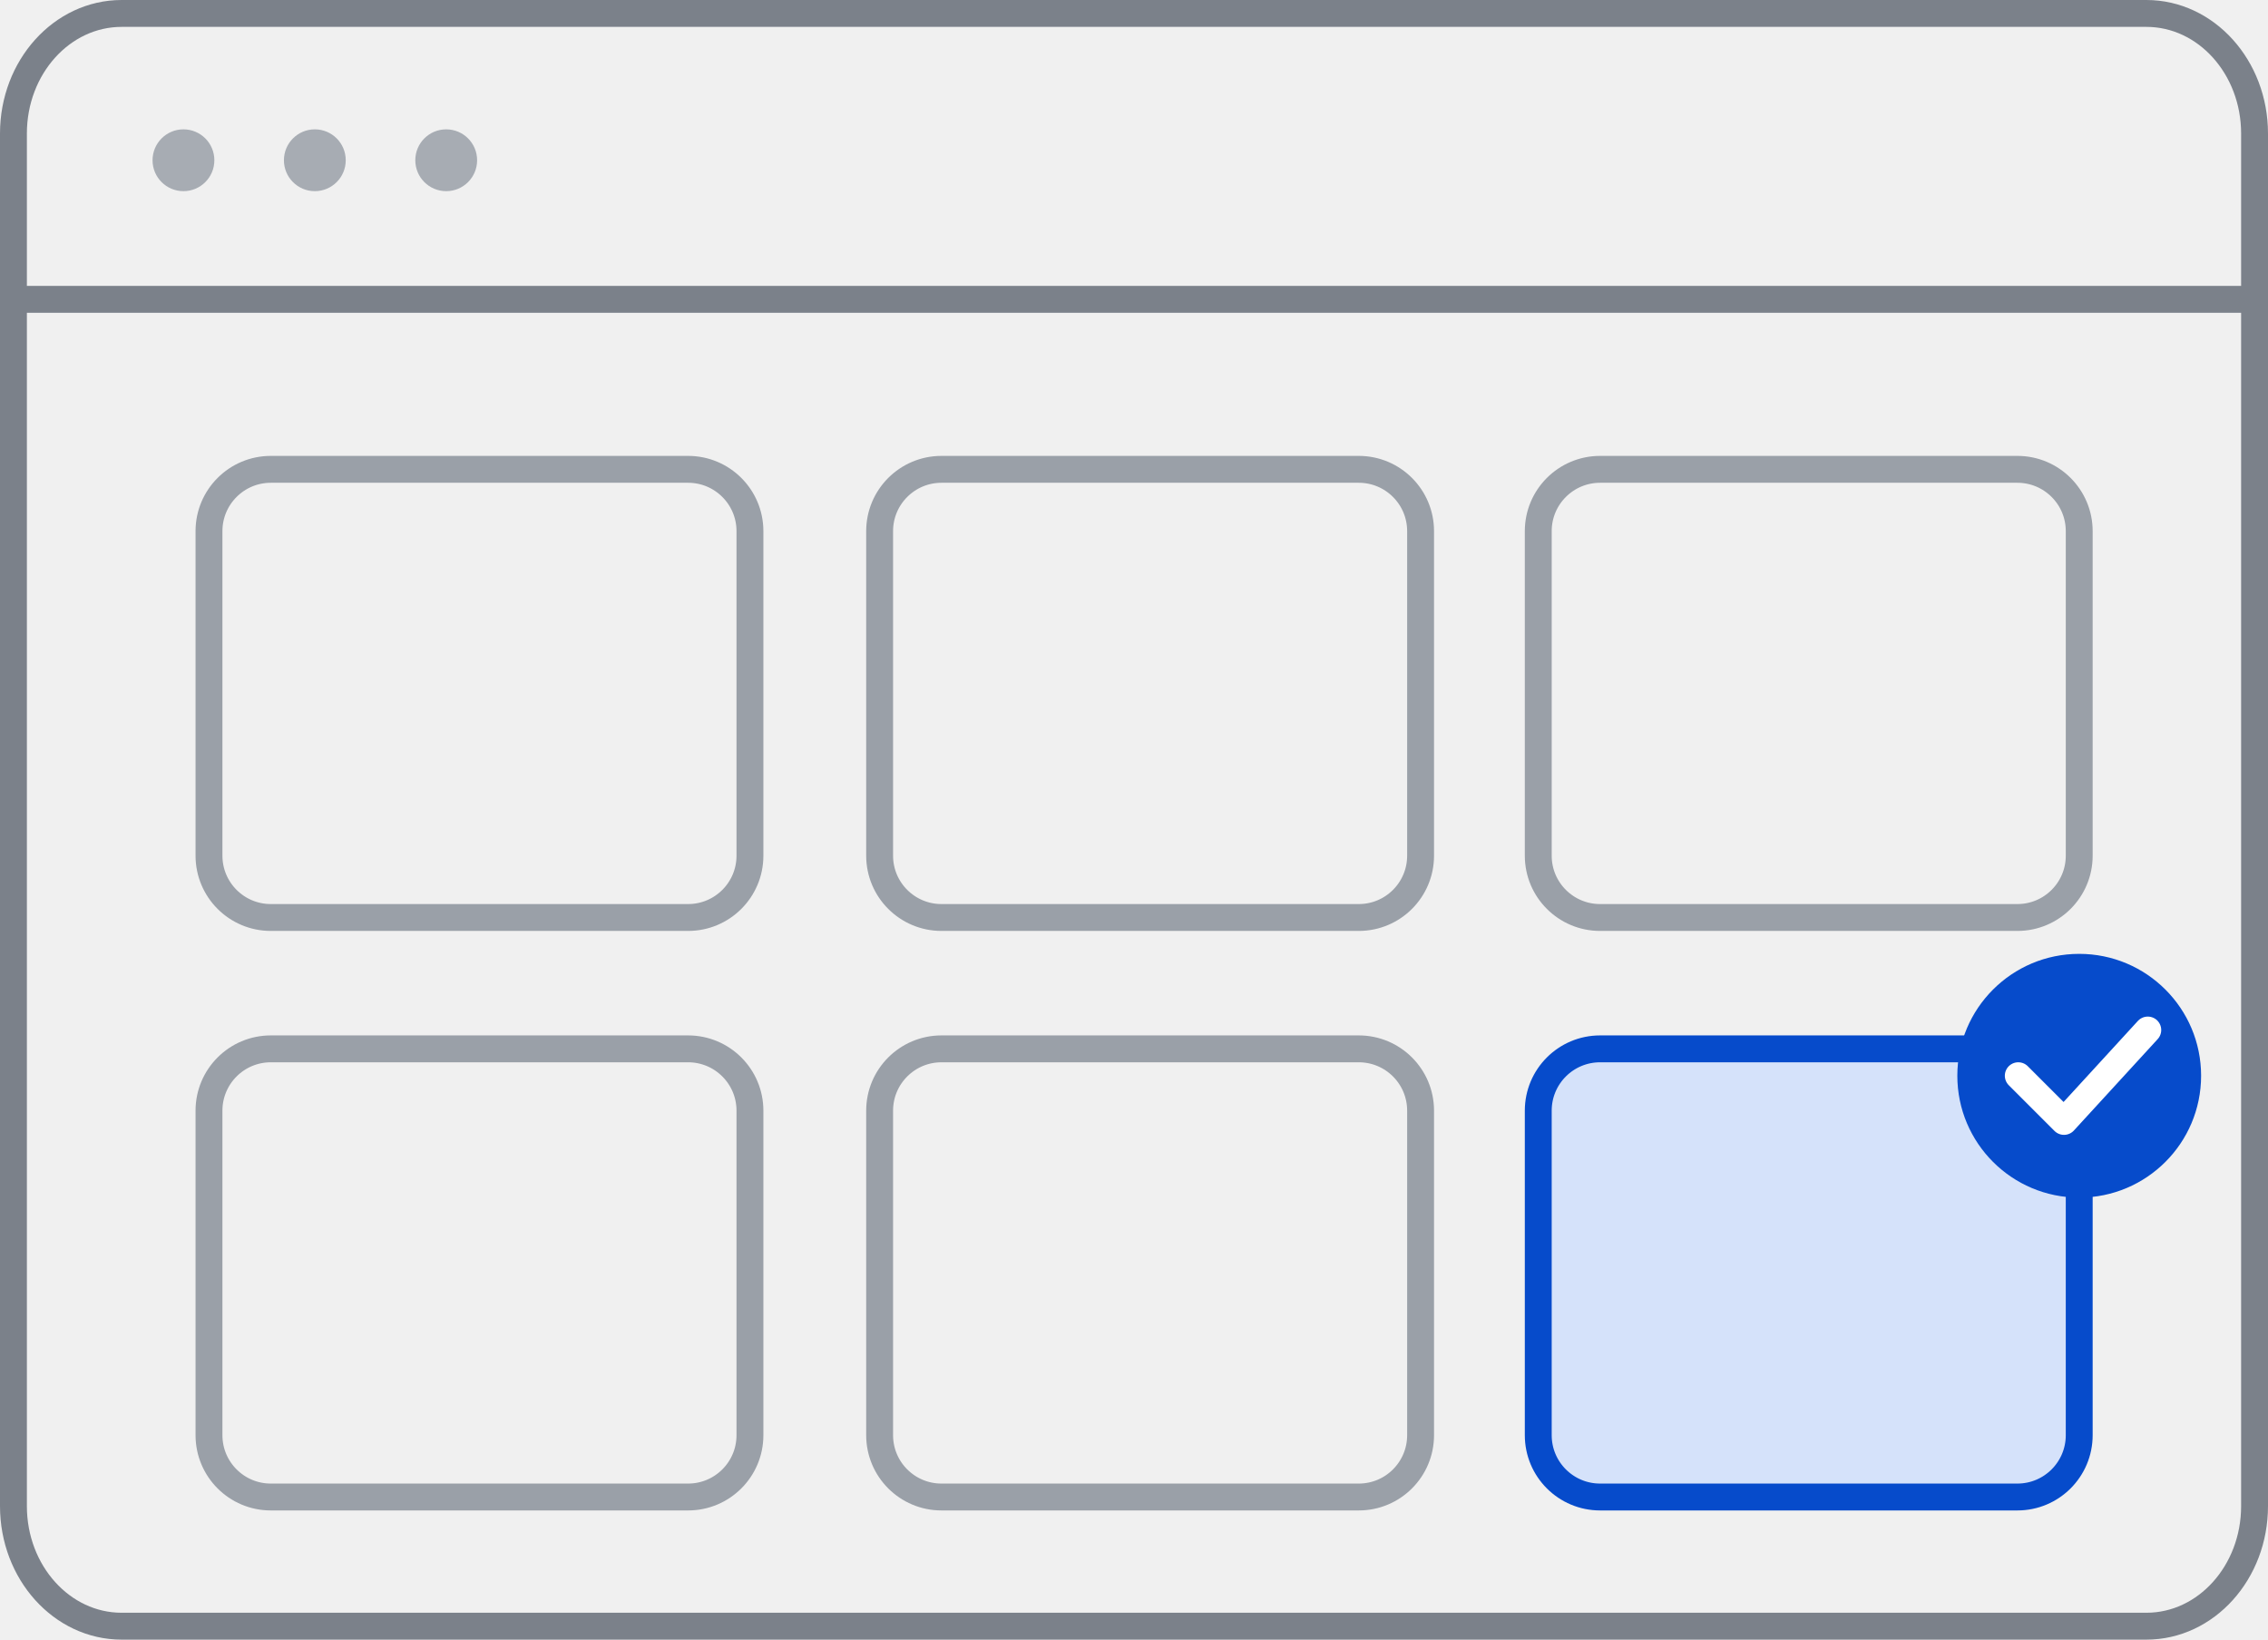
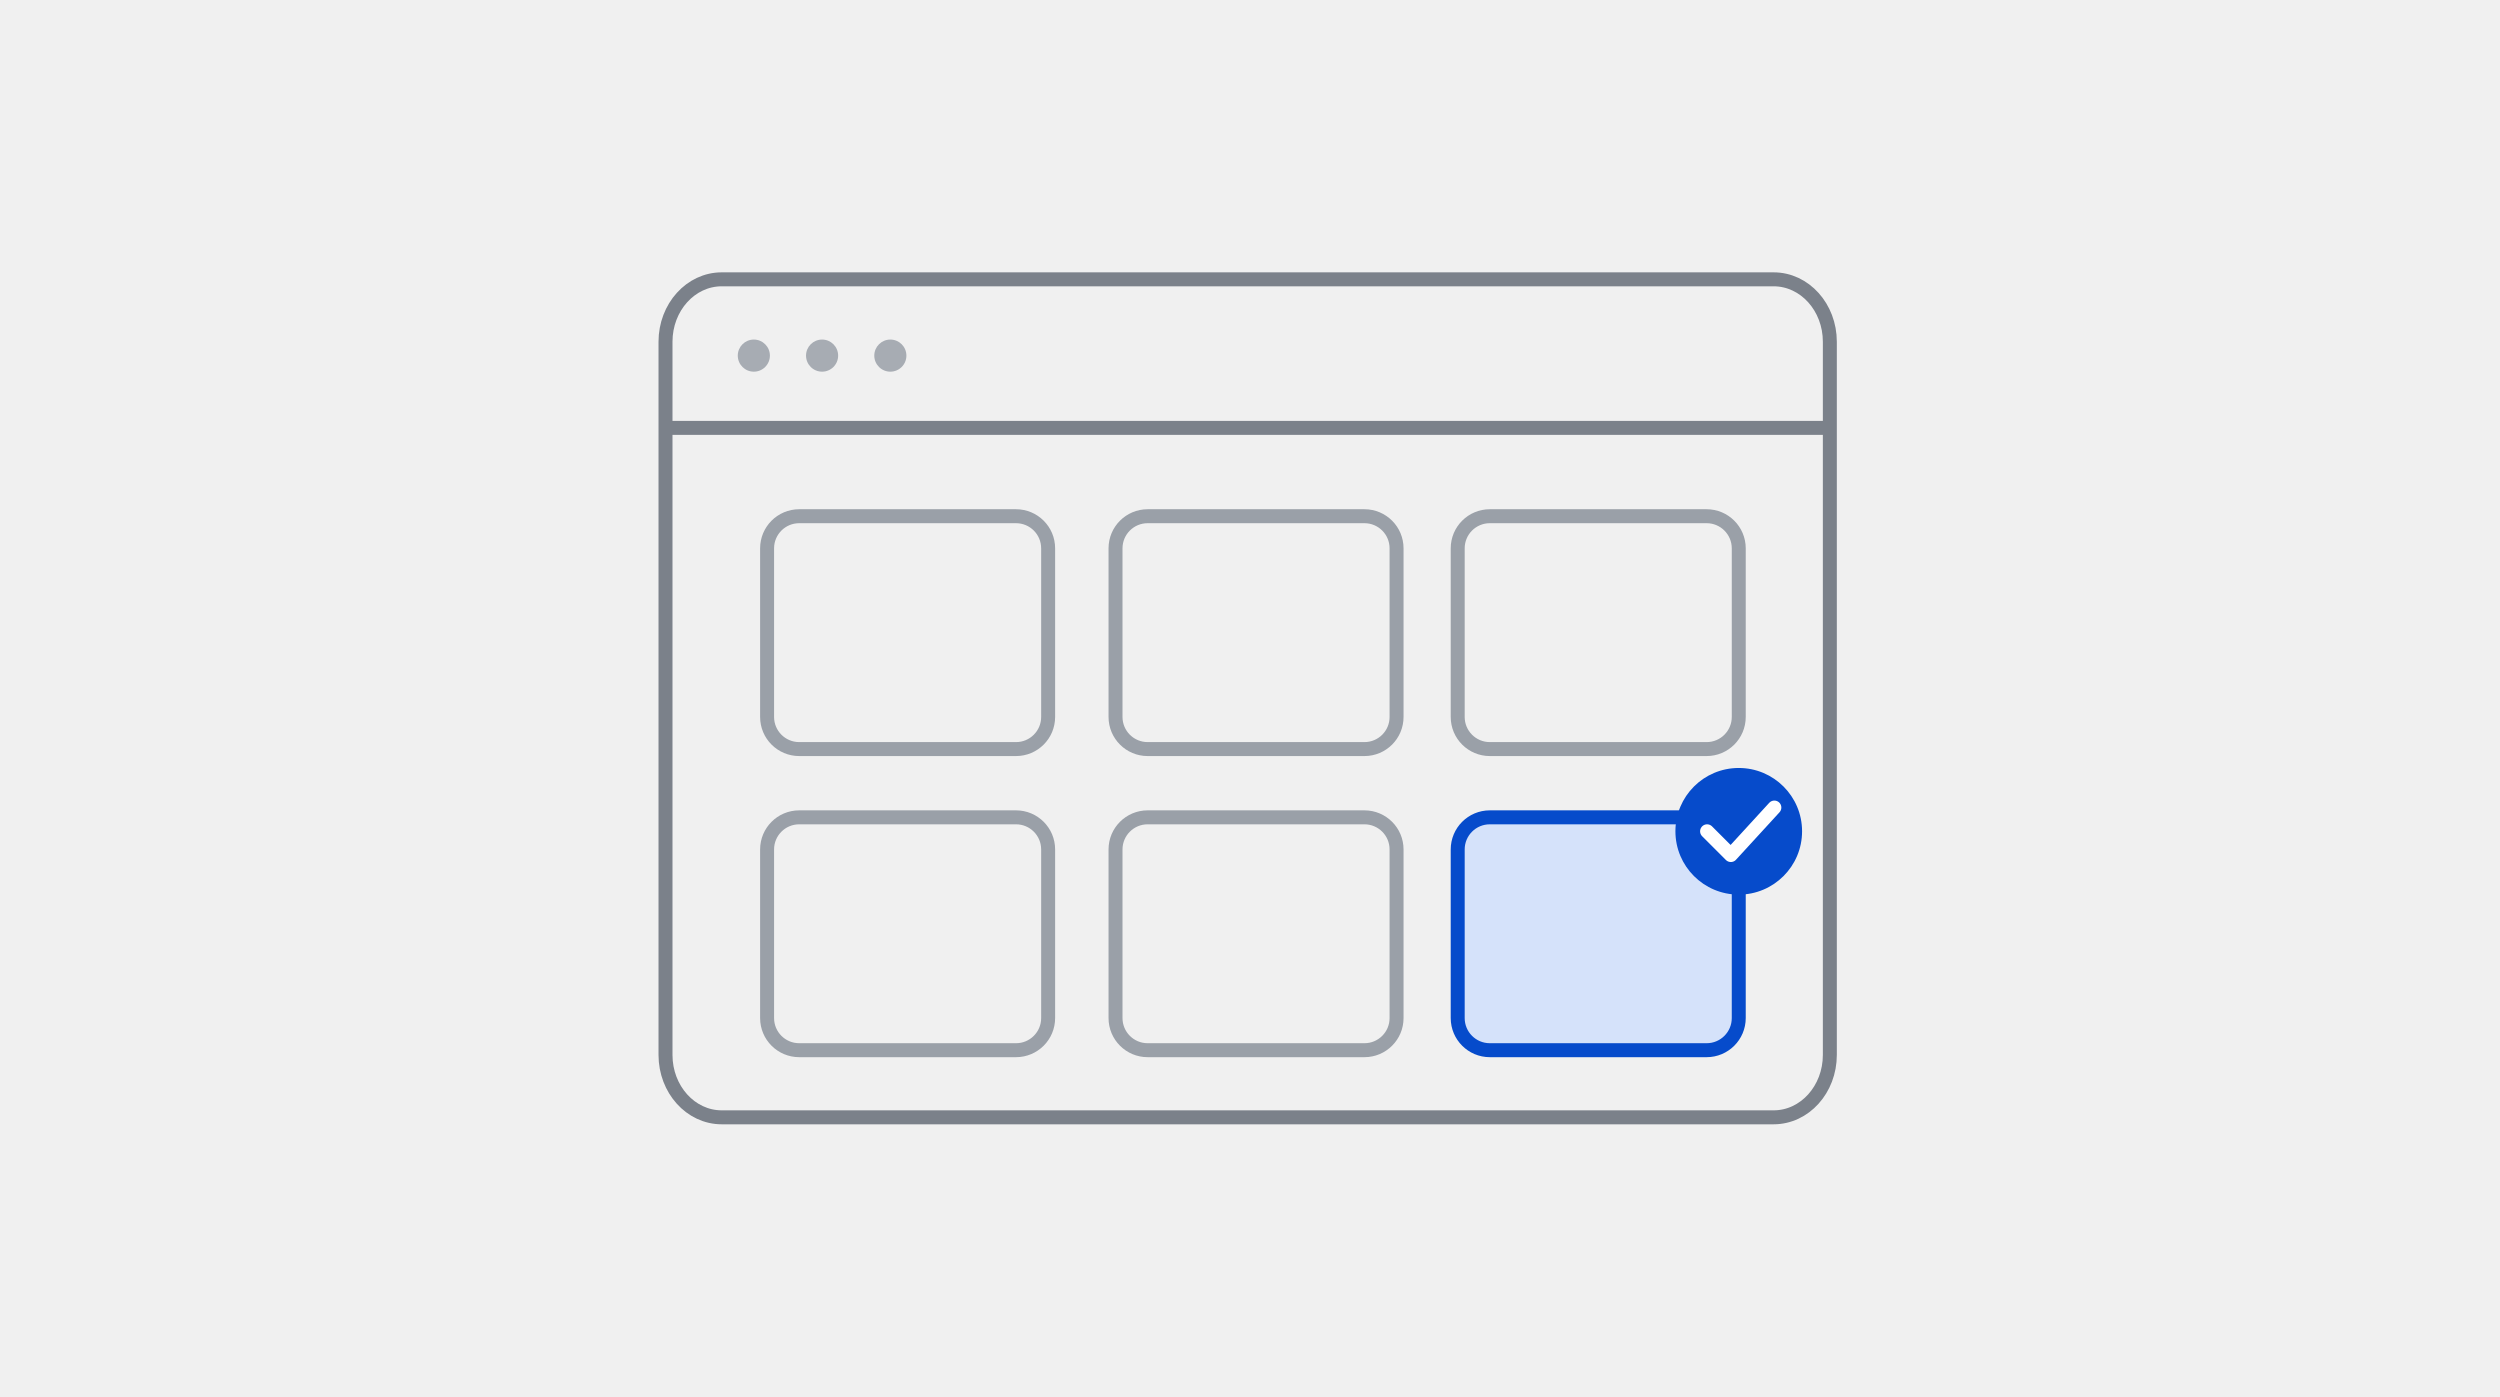
- <svg xmlns="http://www.w3.org/2000/svg" preserveAspectRatio="none" overflow="visible" style="display: block;" width="168.733" height="122" viewBox="0 0 168.733 122" fill="none">
-   <g id="Group 2">
-     <path id="Vector" d="M159.684 1H9.049C4.604 1 1 5.001 1 9.936V112.064C1 116.999 4.604 121 9.049 121H159.684C164.129 121 167.733 116.999 167.733 112.064V9.936C167.733 5.001 164.129 1 159.684 1Z" stroke="#7B818A" stroke-width="2" />
-     <path id="Vector_2" d="M1 22.273H167.733" stroke="#7B818A" stroke-width="2" />
-     <path id="Vector_3" d="M13.649 14.224C14.919 14.224 15.948 13.194 15.948 11.924C15.948 10.654 14.919 9.624 13.649 9.624C12.378 9.624 11.349 10.654 11.349 11.924C11.349 13.194 12.378 14.224 13.649 14.224Z" fill="#A7ACB3" />
-     <path id="Vector_4" d="M23.422 14.224C24.693 14.224 25.722 13.194 25.722 11.924C25.722 10.654 24.693 9.624 23.422 9.624C22.152 9.624 21.123 10.654 21.123 11.924C21.123 13.194 22.152 14.224 23.422 14.224Z" fill="#A7ACB3" />
-     <path id="Vector_5" d="M33.196 14.224C34.467 14.224 35.496 13.194 35.496 11.924C35.496 10.654 34.467 9.624 33.196 9.624C31.926 9.624 30.897 10.654 30.897 11.924C30.897 13.194 31.926 14.224 33.196 14.224Z" fill="#A7ACB3" />
-     <path id="Vector_6" d="M101.089 34.922H70.042C67.502 34.922 65.442 36.981 65.442 39.521V63.669C65.442 66.209 67.502 68.268 70.042 68.268H101.089C103.629 68.268 105.688 66.209 105.688 63.669V39.521C105.688 36.981 103.629 34.922 101.089 34.922Z" stroke="#9AA0A8" stroke-width="2" />
-     <path id="Vector_7" d="M51.194 34.922H20.147C17.607 34.922 15.548 36.981 15.548 39.521V63.669C15.548 66.209 17.607 68.268 20.147 68.268H51.194C53.734 68.268 55.794 66.209 55.794 63.669V39.521C55.794 36.981 53.734 34.922 51.194 34.922Z" stroke="#9AA0A8" stroke-width="2" />
-     <path id="Vector_8" d="M150.089 34.922H119.042C116.502 34.922 114.442 36.981 114.442 39.521V63.669C114.442 66.209 116.502 68.268 119.042 68.268H150.089C152.629 68.268 154.688 66.209 154.688 63.669V39.521C154.688 36.981 152.629 34.922 150.089 34.922Z" stroke="#9AA0A8" stroke-width="2" />
-     <path id="Vector_9" d="M150.089 78.042H119.042C116.502 78.042 114.442 80.101 114.442 82.641V106.789C114.442 109.329 116.502 111.388 119.042 111.388H150.089C152.629 111.388 154.688 109.329 154.688 106.789V82.641C154.688 80.101 152.629 78.042 150.089 78.042Z" fill="#D5E2FA" stroke="#064BCB" stroke-width="2" />
-     <path id="Vector_10" d="M51.194 78.042H20.147C17.607 78.042 15.548 80.101 15.548 82.641V106.789C15.548 109.329 17.607 111.388 20.147 111.388H51.194C53.734 111.388 55.794 109.329 55.794 106.789V82.641C55.794 80.101 53.734 78.042 51.194 78.042Z" stroke="#9AA0A8" stroke-width="2" />
-     <path id="Vector_11" d="M101.089 78.042H70.042C67.502 78.042 65.442 80.101 65.442 82.641V106.789C65.442 109.329 67.502 111.388 70.042 111.388H101.089C103.629 111.388 105.688 109.329 105.688 106.789V82.641C105.688 80.101 103.629 78.042 101.089 78.042Z" stroke="#9AA0A8" stroke-width="2" />
-     <path id="Vector_12" d="M154.688 89.11C159.696 89.11 163.756 85.05 163.756 80.042C163.756 75.034 159.696 70.974 154.688 70.974C149.68 70.974 145.62 75.034 145.62 80.042C145.62 85.05 149.68 89.11 154.688 89.11Z" fill="#064BCB" />
-     <path id="Vector_13" d="M150.154 80.041L153.555 83.442L159.789 76.641" stroke="white" stroke-width="2" stroke-linecap="round" stroke-linejoin="round" />
-   </g>
+ <svg xmlns="http://www.w3.org/2000/svg" width="358" height="200" viewBox="0 0 358 200" fill="none">
+   <path d="M253.984 40H103.349C98.904 40 95.3 44.001 95.3 48.936V151.064C95.3 155.999 98.904 160 103.349 160H253.984C258.429 160 262.033 155.999 262.033 151.064V48.936C262.033 44.001 258.429 40 253.984 40Z" stroke="#7B818A" stroke-width="2" />
+   <path d="M95.3 61.273H262.033" stroke="#7B818A" stroke-width="2" />
+   <path d="M107.949 53.224C109.219 53.224 110.249 52.194 110.249 50.924C110.249 49.654 109.219 48.624 107.949 48.624C106.679 48.624 105.649 49.654 105.649 50.924C105.649 52.194 106.679 53.224 107.949 53.224Z" fill="#A7ACB3" />
+   <path d="M117.723 53.224C118.993 53.224 120.022 52.194 120.022 50.924C120.022 49.654 118.993 48.624 117.723 48.624C116.453 48.624 115.423 49.654 115.423 50.924C115.423 52.194 116.453 53.224 117.723 53.224Z" fill="#A7ACB3" />
+   <path d="M127.497 53.224C128.767 53.224 129.796 52.194 129.796 50.924C129.796 49.654 128.767 48.624 127.497 48.624C126.227 48.624 125.197 49.654 125.197 50.924C125.197 52.194 126.227 53.224 127.497 53.224Z" fill="#A7ACB3" />
+   <path d="M195.389 73.922H164.342C161.802 73.922 159.743 75.981 159.743 78.521V102.669C159.743 105.209 161.802 107.268 164.342 107.268H195.389C197.929 107.268 199.988 105.209 199.988 102.669V78.521C199.988 75.981 197.929 73.922 195.389 73.922Z" stroke="#9AA0A8" stroke-width="2" />
+   <path d="M145.494 73.922H114.447C111.907 73.922 109.848 75.981 109.848 78.521V102.669C109.848 105.209 111.907 107.268 114.447 107.268H145.494C148.035 107.268 150.094 105.209 150.094 102.669V78.521C150.094 75.981 148.035 73.922 145.494 73.922Z" stroke="#9AA0A8" stroke-width="2" />
+   <path d="M244.389 73.922H213.342C210.802 73.922 208.743 75.981 208.743 78.521V102.669C208.743 105.209 210.802 107.268 213.342 107.268H244.389C246.929 107.268 248.989 105.209 248.989 102.669V78.521C248.989 75.981 246.929 73.922 244.389 73.922Z" stroke="#9AA0A8" stroke-width="2" />
+   <path d="M244.389 117.042H213.342C210.802 117.042 208.743 119.101 208.743 121.641V145.789C208.743 148.329 210.802 150.388 213.342 150.388H244.389C246.929 150.388 248.989 148.329 248.989 145.789V121.641C248.989 119.101 246.929 117.042 244.389 117.042Z" fill="#D5E2FA" stroke="#064BCB" stroke-width="2" />
+   <path d="M145.494 117.042H114.447C111.907 117.042 109.848 119.101 109.848 121.641V145.789C109.848 148.329 111.907 150.388 114.447 150.388H145.494C148.035 150.388 150.094 148.329 150.094 145.789V121.641C150.094 119.101 148.035 117.042 145.494 117.042Z" stroke="#9AA0A8" stroke-width="2" />
+   <path d="M195.389 117.042H164.342C161.802 117.042 159.743 119.101 159.743 121.641V145.789C159.743 148.329 161.802 150.388 164.342 150.388H195.389C197.929 150.388 199.988 148.329 199.988 145.789V121.641C199.988 119.101 197.929 117.042 195.389 117.042Z" stroke="#9AA0A8" stroke-width="2" />
+   <path d="M248.989 128.11C253.997 128.11 258.057 124.05 258.057 119.042C258.057 114.034 253.997 109.974 248.989 109.974C243.98 109.974 239.92 114.034 239.92 119.042C239.92 124.05 243.98 128.11 248.989 128.11Z" fill="#064BCB" />
+   <path d="M244.454 119.041L247.855 122.442L254.089 115.641" stroke="white" stroke-width="2" stroke-linecap="round" stroke-linejoin="round" />
</svg>
